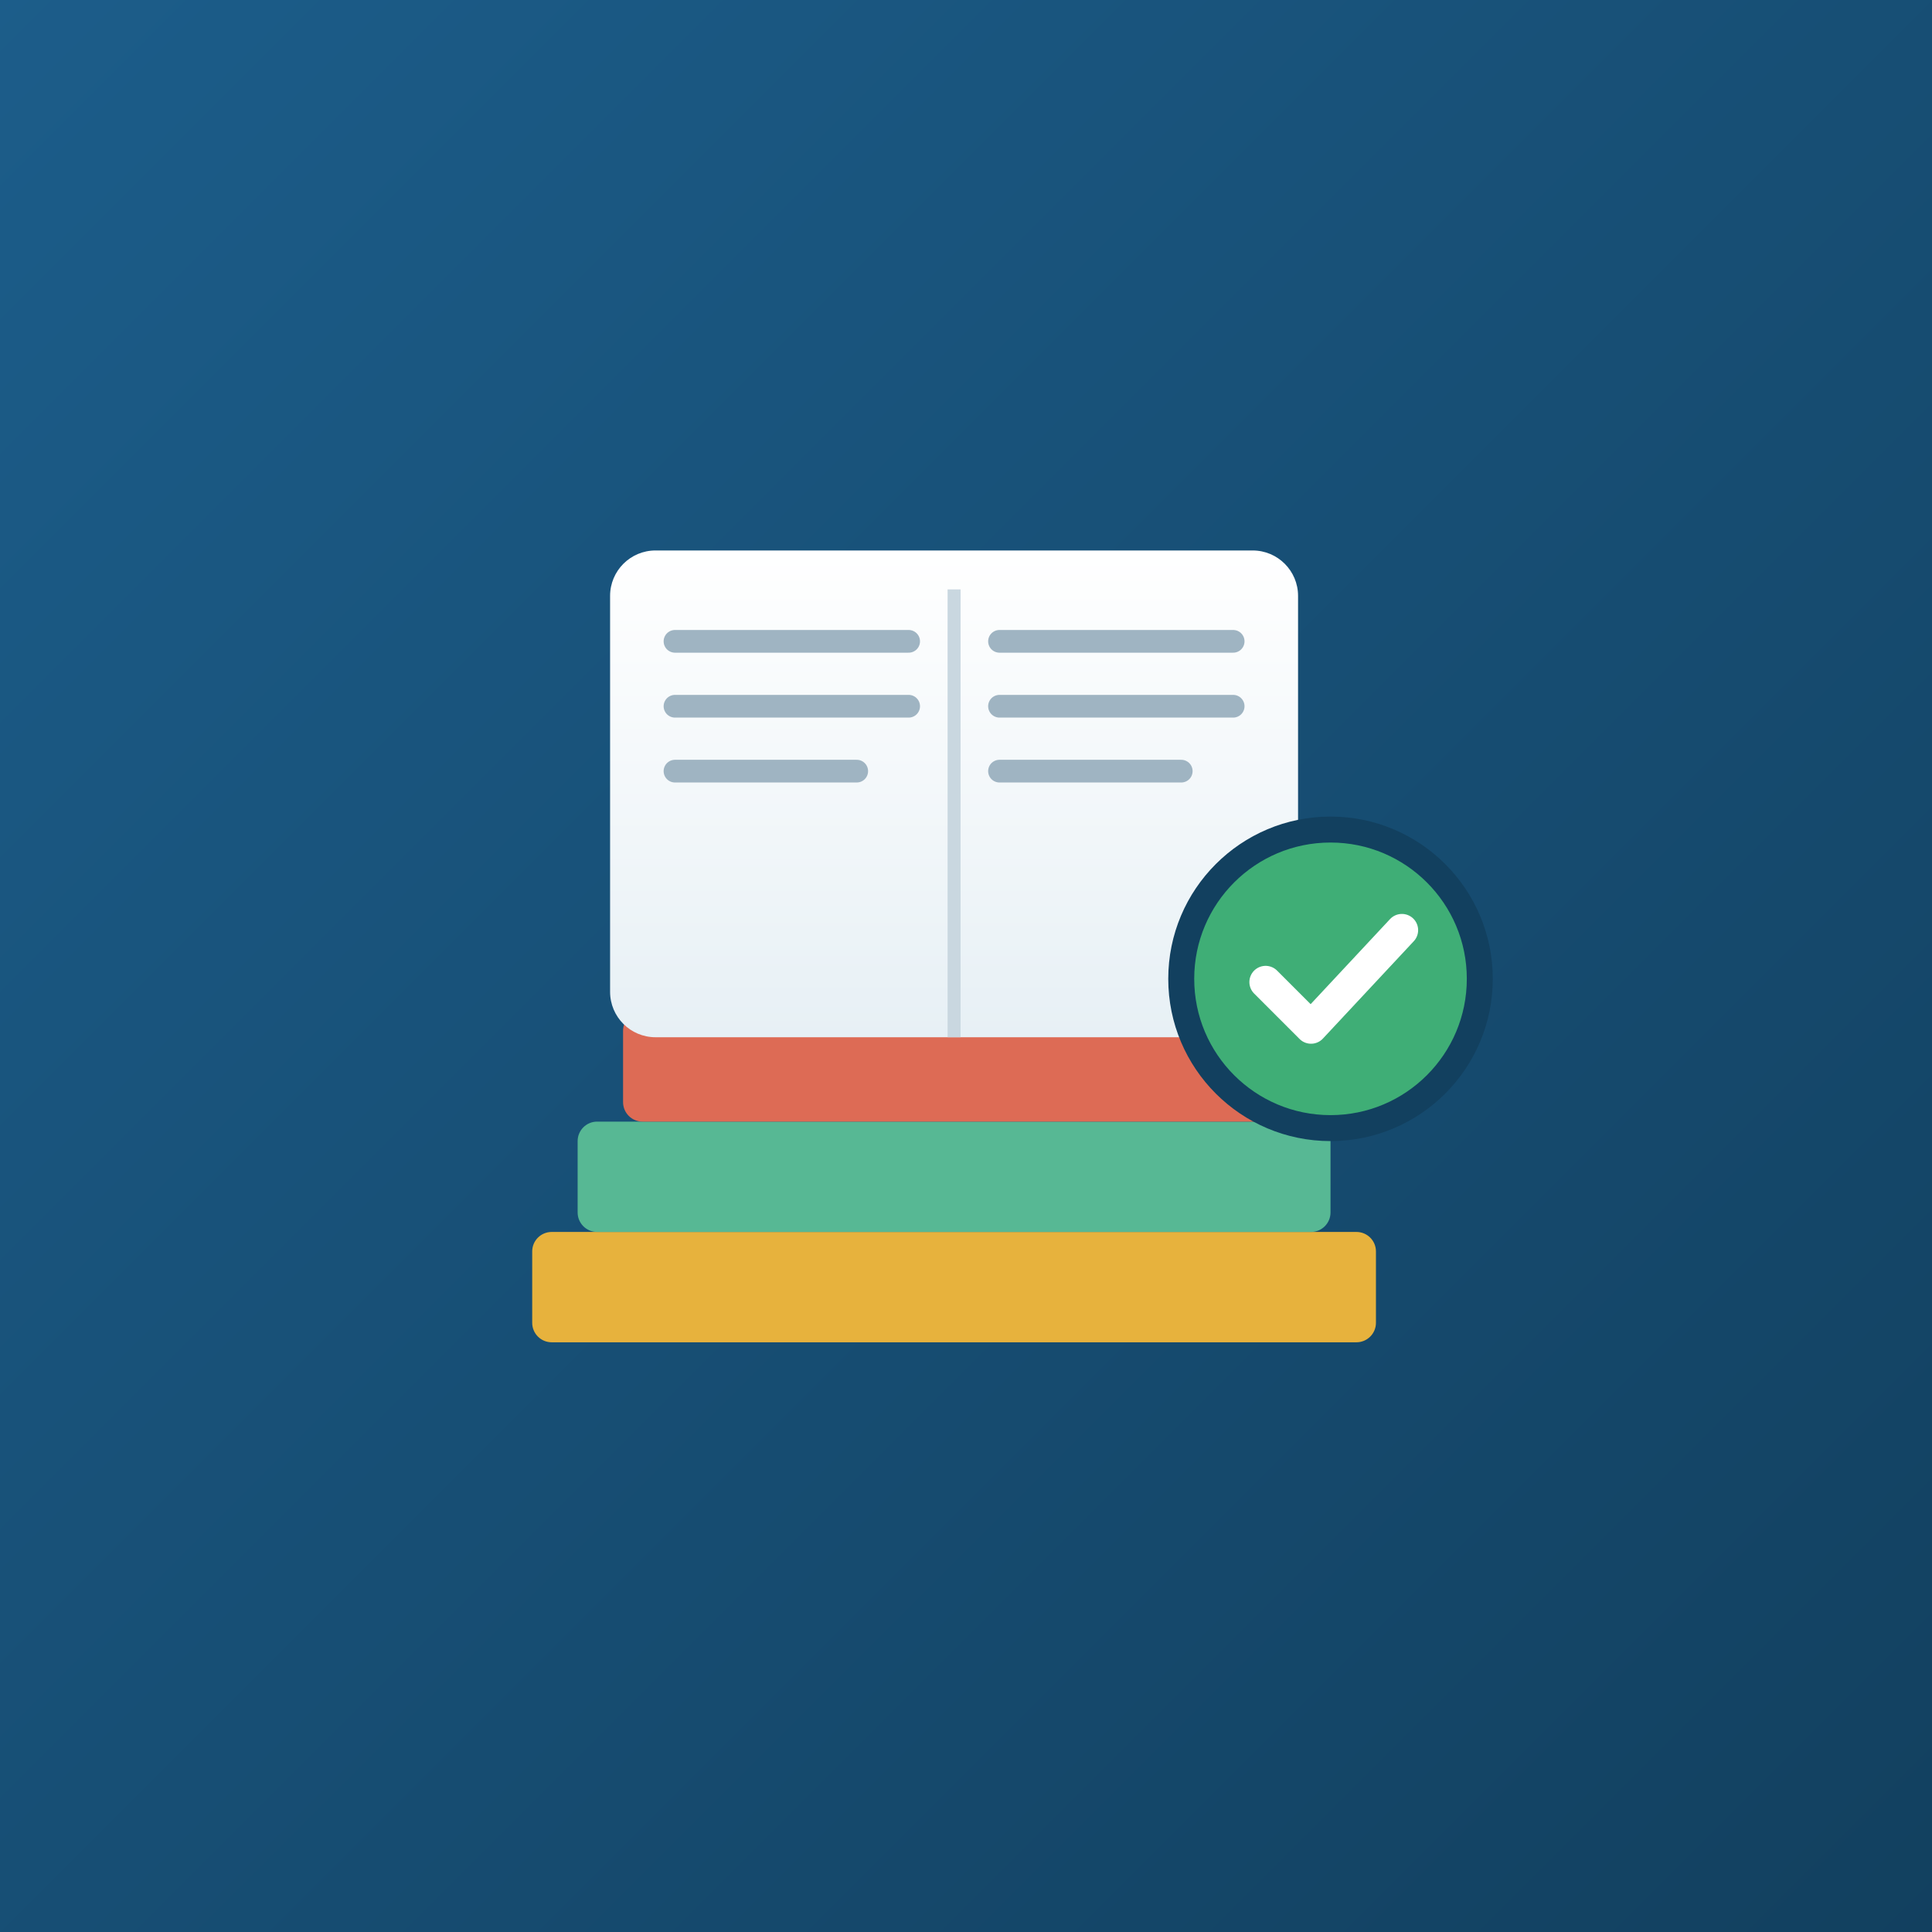
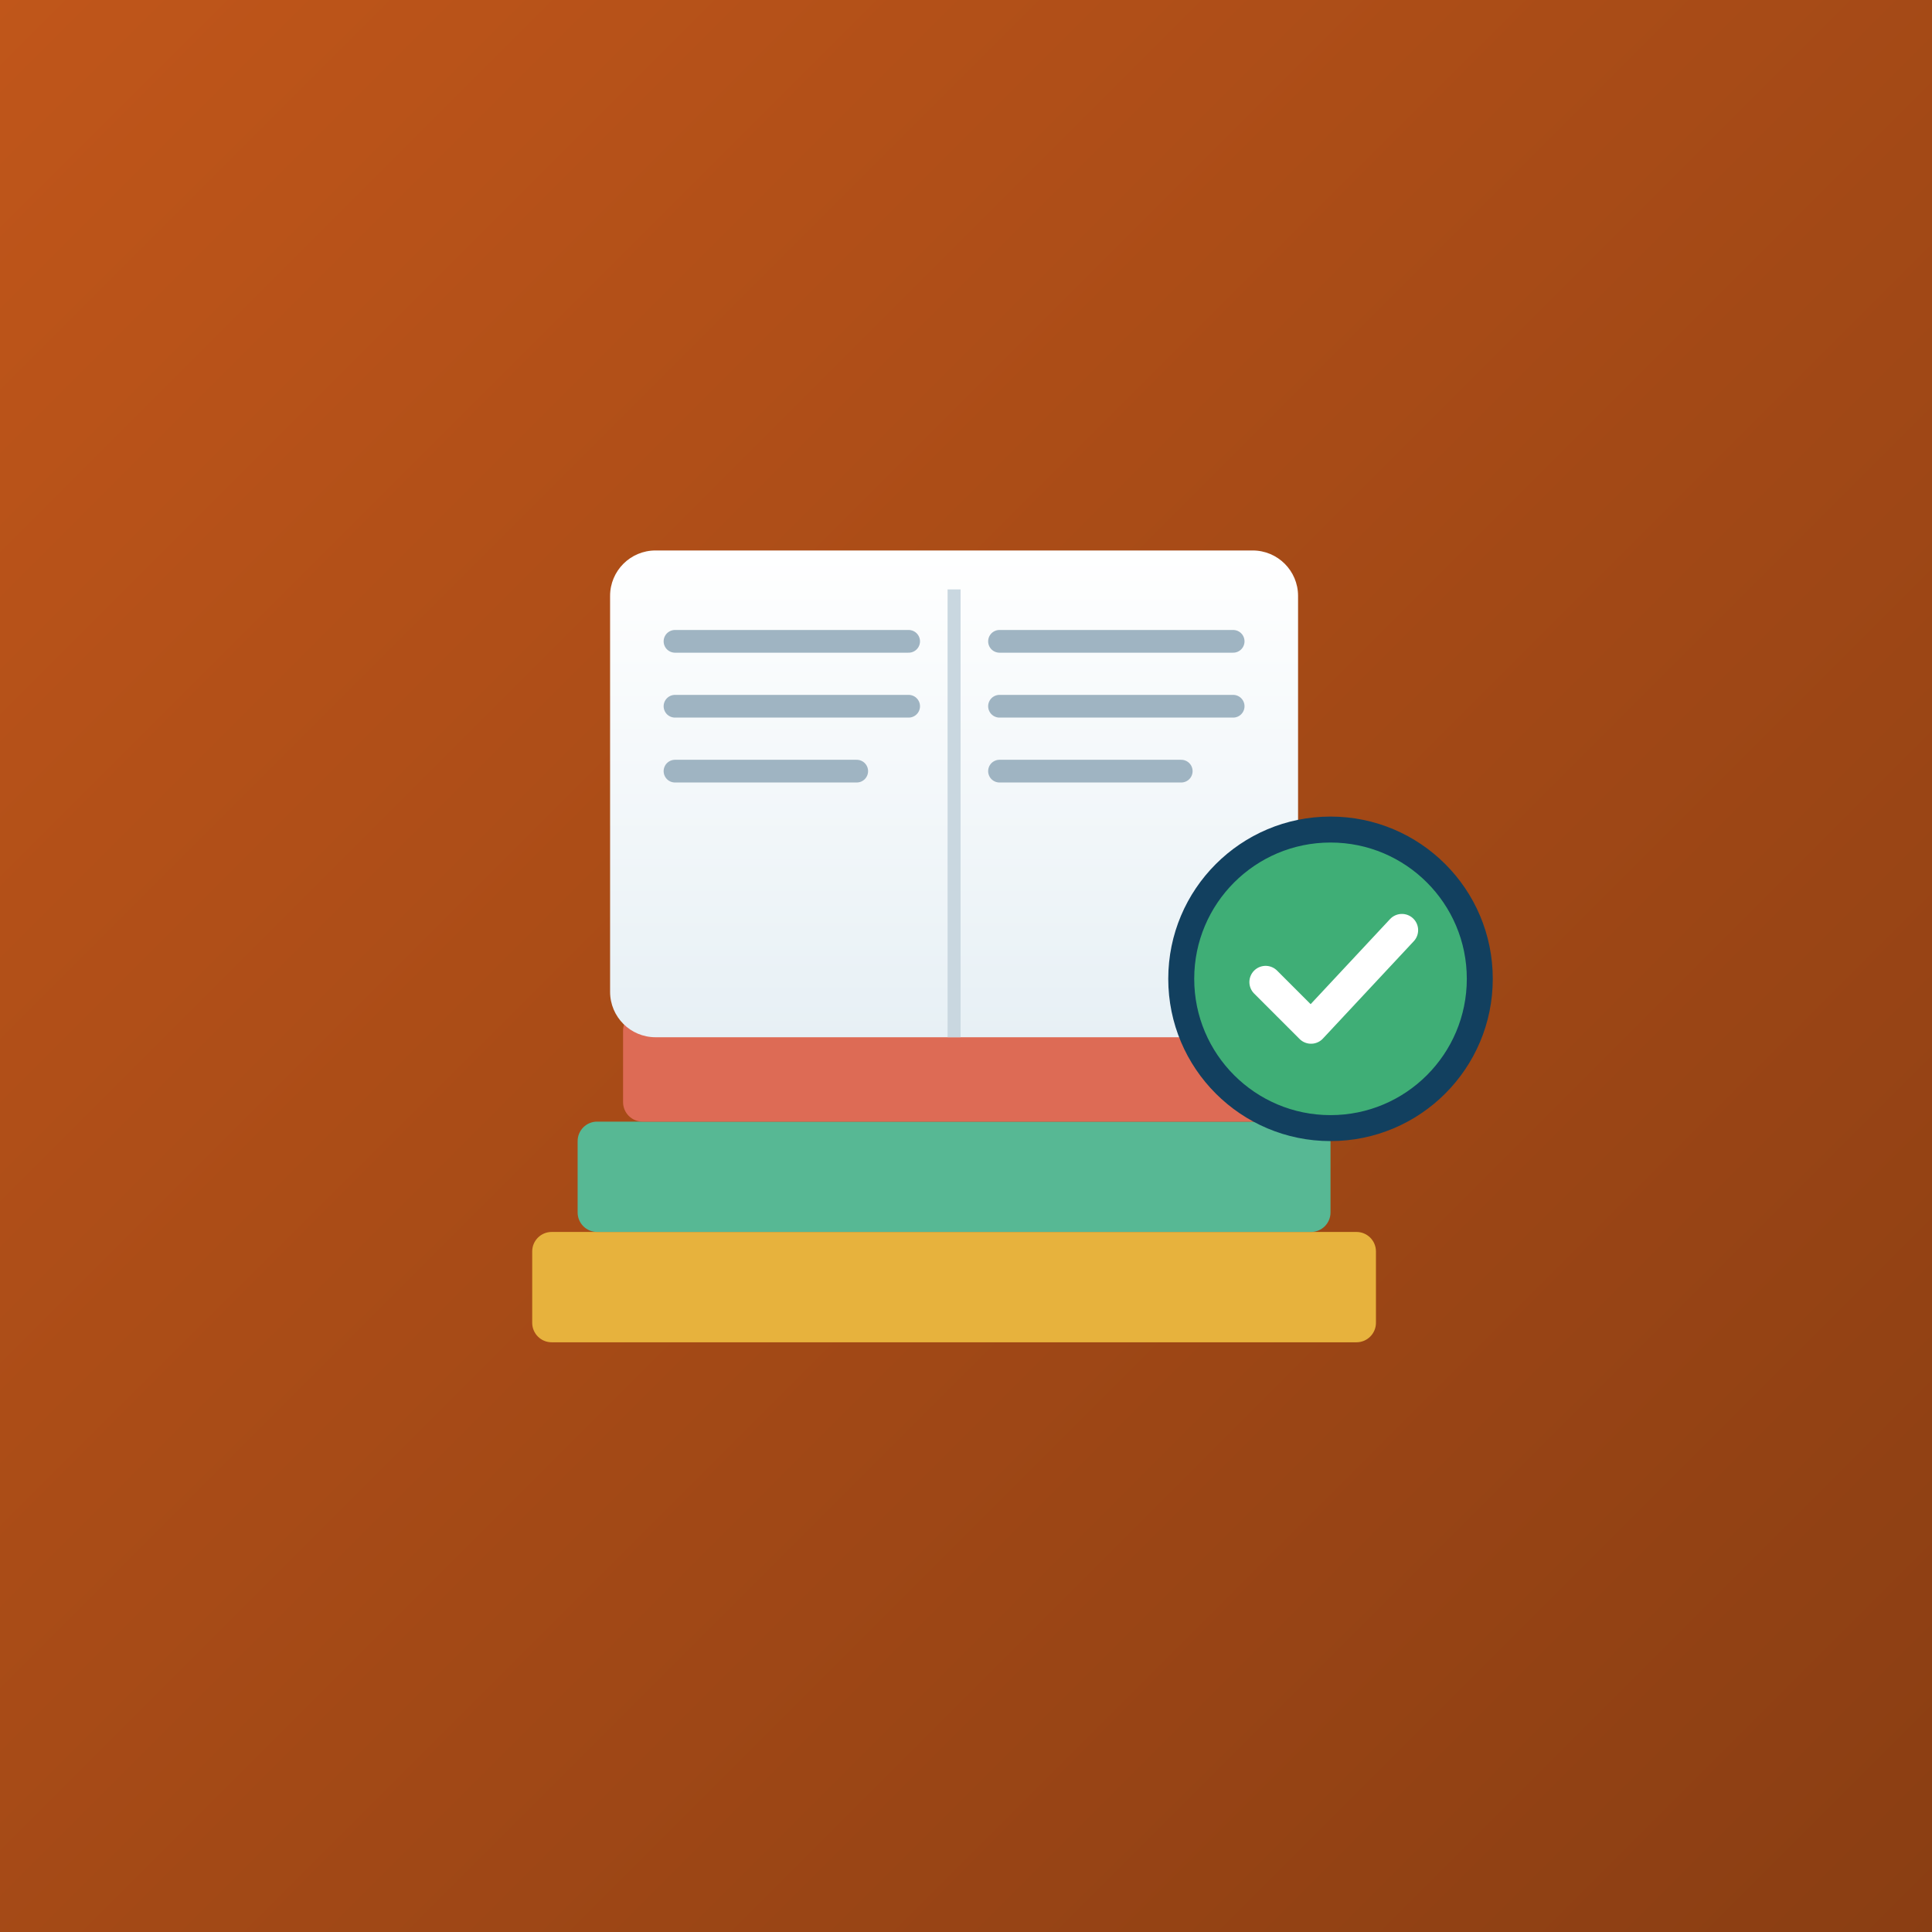
<svg xmlns="http://www.w3.org/2000/svg" viewBox="0 0 512 512">
  <defs>
    <linearGradient id="bg" x1="0" y1="0" x2="1" y2="1">
-       <stop offset="0" stop-color="#1c5d8a" />
-       <stop offset="1" stop-color="#12405f" />
+       <stop offset="0" stop-color="#c0561a" />
+       <stop offset="1" stop-color="#8a3e13" />
    </linearGradient>
    <linearGradient id="pageshine" x1="0" y1="0" x2="0" y2="1">
      <stop offset="0" stop-color="#ffffff" />
      <stop offset="1" stop-color="#e7f0f5" />
    </linearGradient>
  </defs>
  <rect width="512" height="512" fill="url(#bg)" />
  <g transform="translate(0,10) scale(0.86) translate(38,38)">
    <rect x="126" y="330" width="260" height="34" rx="6" fill="#e7b23d" />
    <rect x="140" y="296" width="232" height="34" rx="6" fill="#57b894" />
    <rect x="154" y="262" width="204" height="34" rx="6" fill="#dd6b55" />
    <rect x="150" y="120" width="212" height="150" rx="14" fill="url(#pageshine)" />
    <path d="M256 132 v138" stroke="#c9d7e0" stroke-width="4" />
    <path d="M170 148 h72 M170 168 h72 M170 188 h56" stroke="#9fb4c2" stroke-width="7" stroke-linecap="round" />
    <path d="M270 148 h72 M270 168 h72 M270 188 h56" stroke="#9fb4c2" stroke-width="7" stroke-linecap="round" />
    <circle cx="372" cy="252" r="46" fill="#3fae76" stroke="#12405f" stroke-width="8" />
    <path d="M352 253 l14 14 28 -30" fill="none" stroke="#ffffff" stroke-width="10" stroke-linecap="round" stroke-linejoin="round" />
  </g>
</svg>
